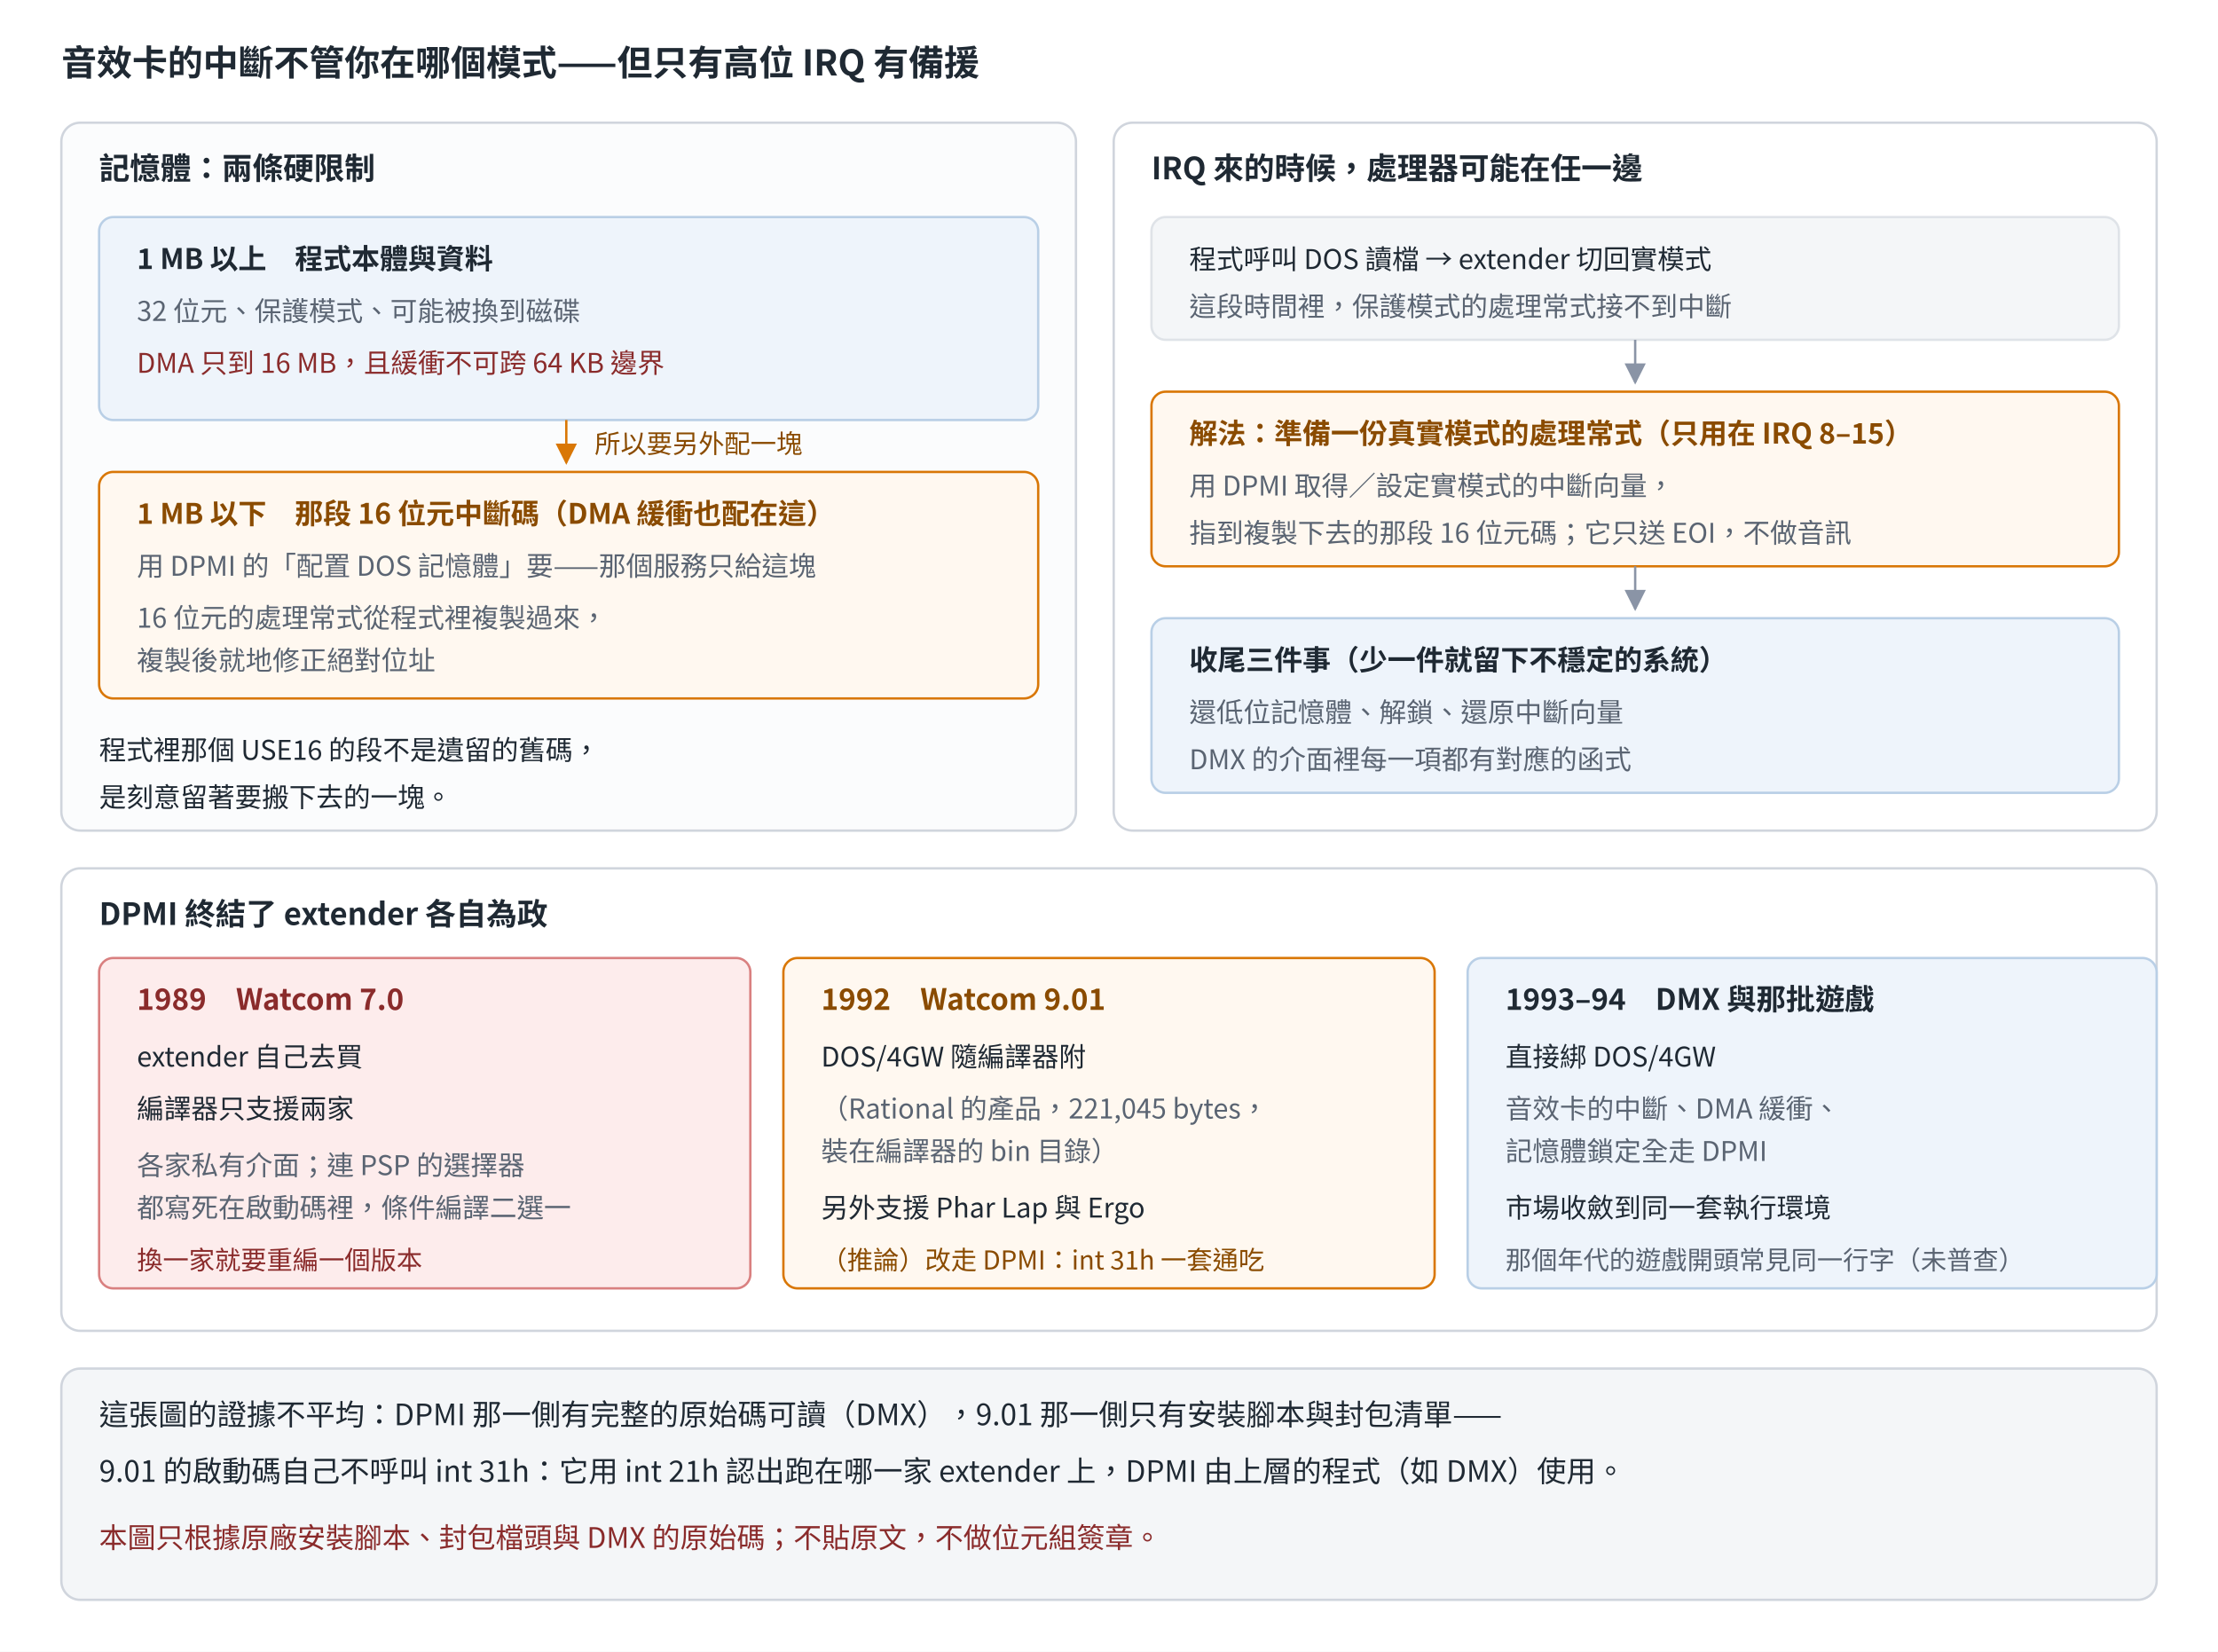
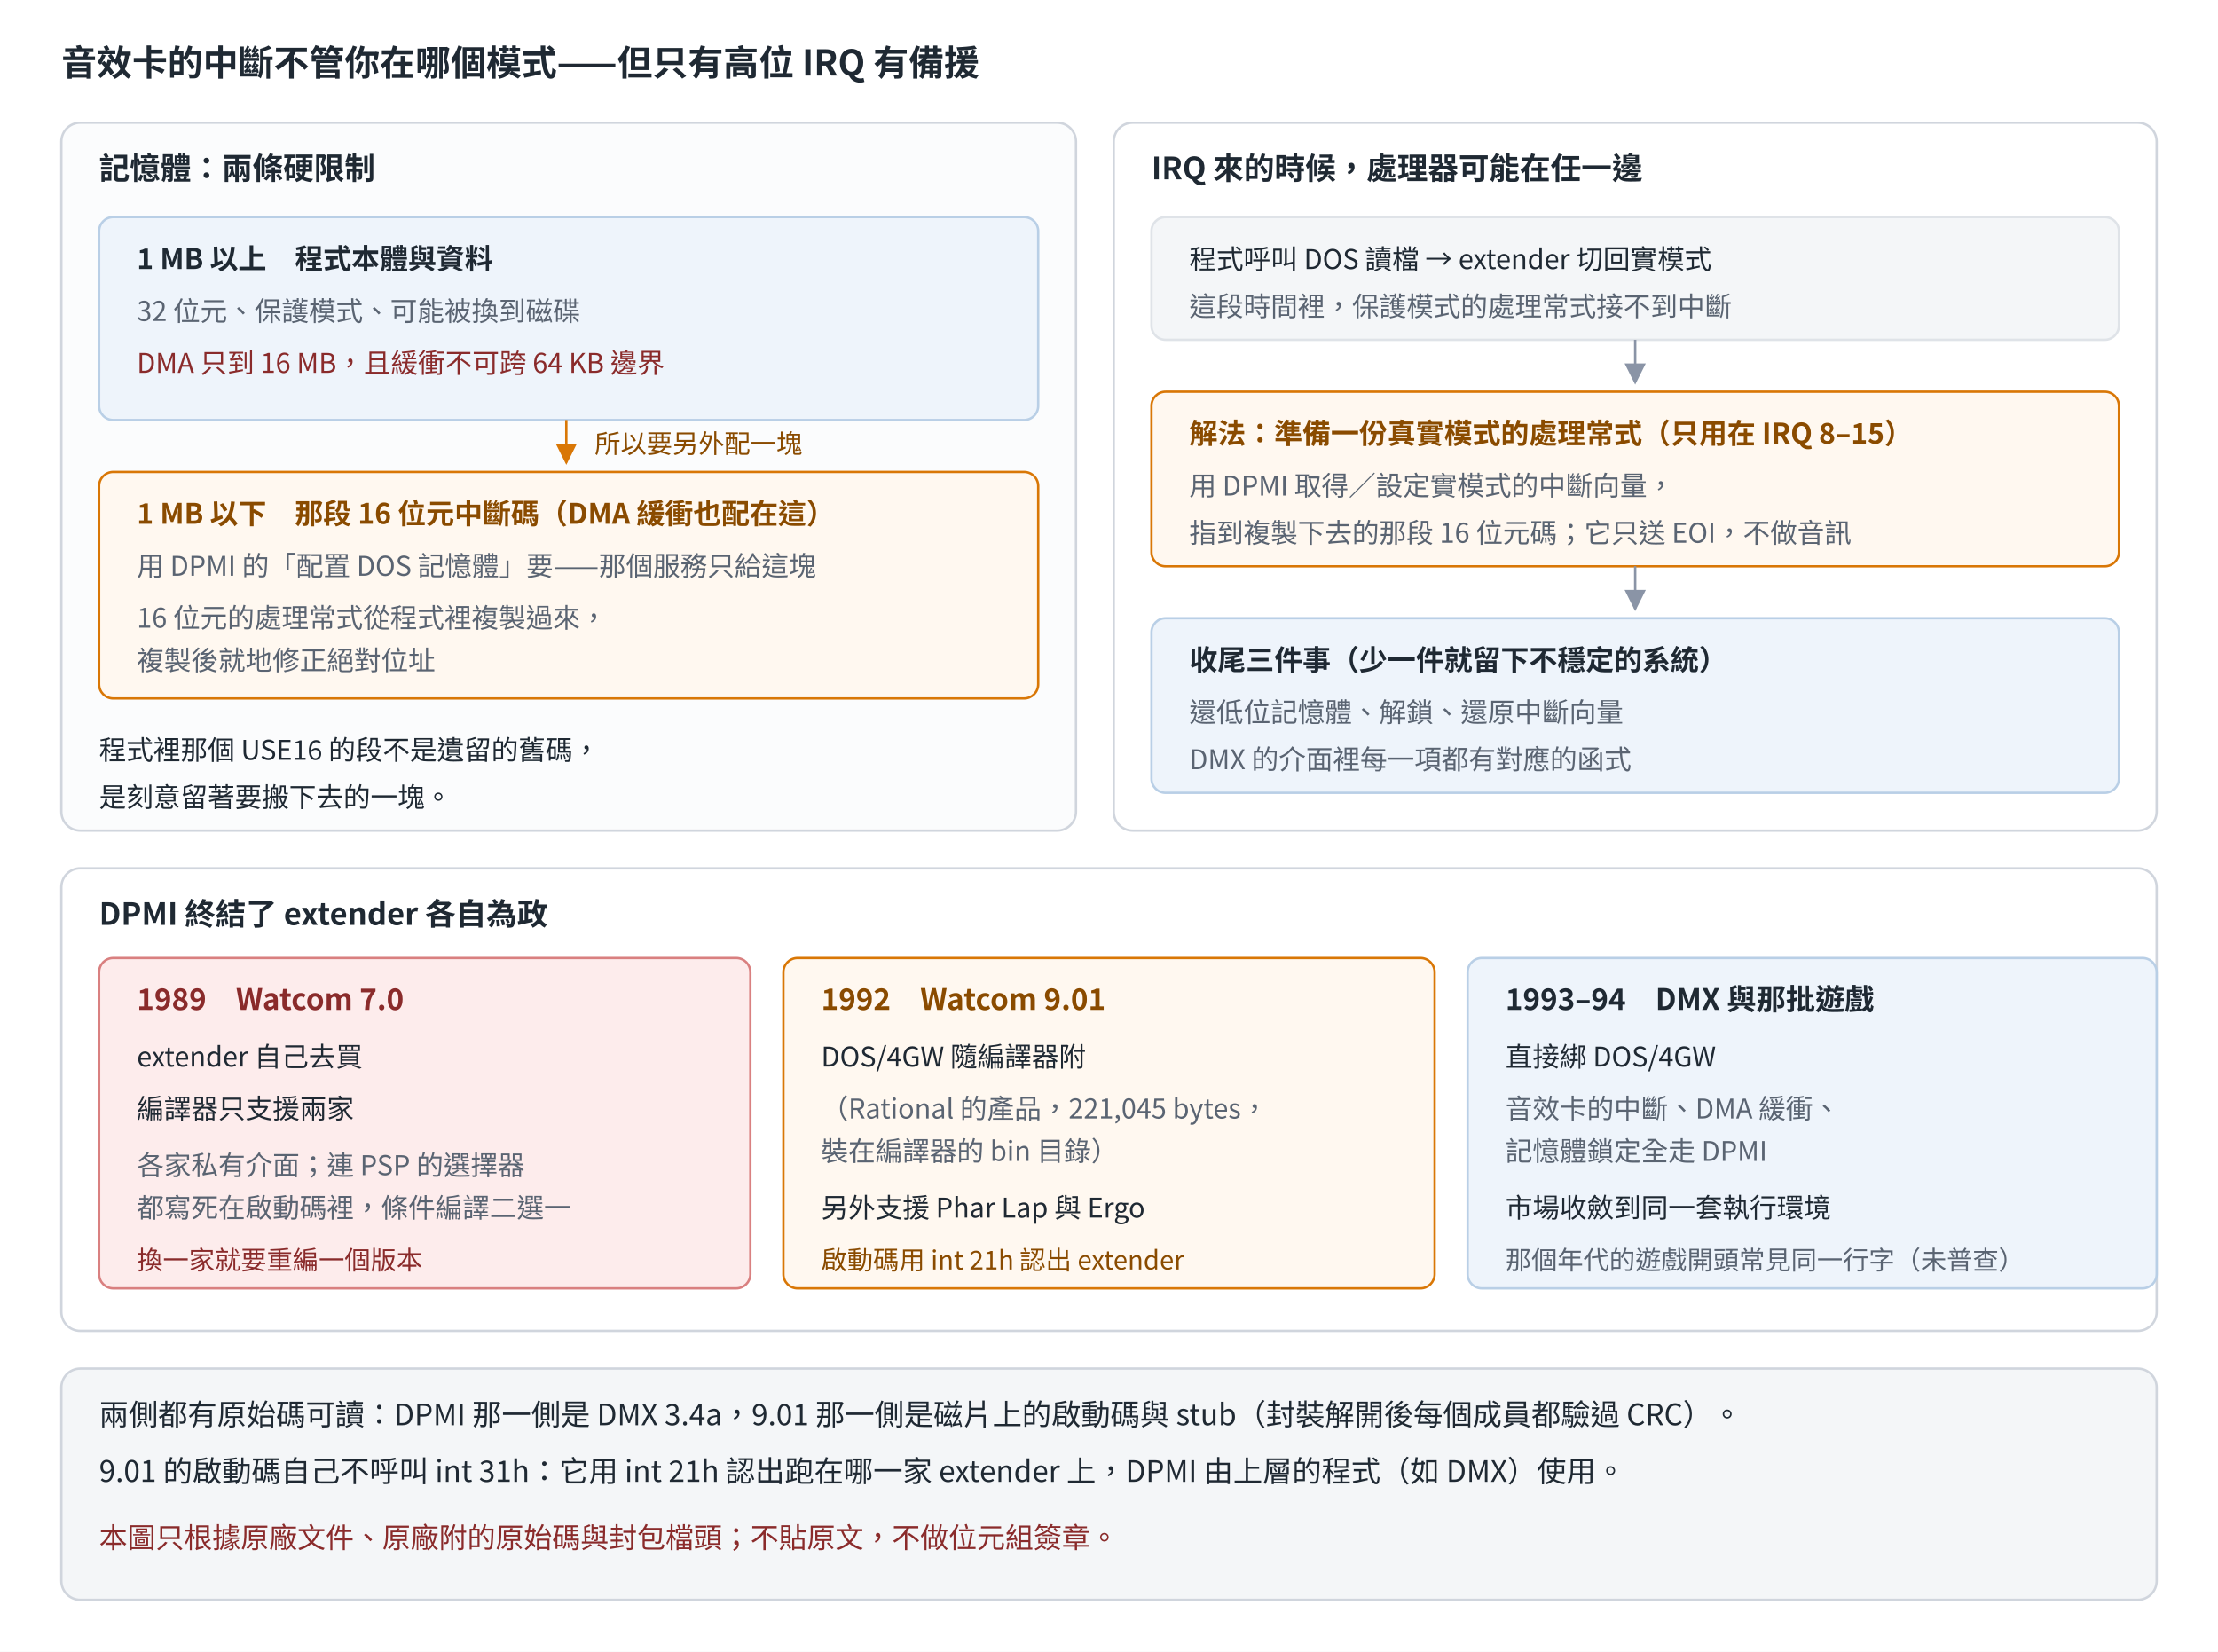
<svg xmlns="http://www.w3.org/2000/svg" width="940" height="700" viewBox="0 0 940 700" font-family="'Noto Sans CJK TC','PingFang TC','Microsoft JhengHei',sans-serif">
  <rect width="940" height="700" fill="#ffffff" />
  <defs>
    <marker id="p1" markerWidth="9" markerHeight="9" refX="8" refY="4.5" orient="auto">
      <path d="M0,0 L9,4.5 L0,9 z" fill="#8a94a6" />
    </marker>
    <marker id="p2" markerWidth="9" markerHeight="9" refX="8" refY="4.5" orient="auto">
      <path d="M0,0 L9,4.5 L0,9 z" fill="#d97706" />
    </marker>
  </defs>
  <text x="26" y="32" font-size="15" font-weight="bold" fill="#1f2933">音效卡的中斷不管你在哪個模式——但只有高位 IRQ 有備援</text>
  <rect x="26" y="52" width="430" height="300" rx="8" fill="#fbfcfd" stroke="#d0d5dd" />
  <text x="42" y="76" font-size="13" font-weight="bold" fill="#1f2933">記憶體：兩條硬限制</text>
  <rect x="42" y="92" width="398" height="86" rx="6" fill="#eef4fb" stroke="#b9cfe6" />
  <text x="58" y="114" font-size="12" font-weight="bold" fill="#1f2933">1 MB 以上　程式本體與資料</text>
  <text x="58" y="136" font-size="11.5" fill="#5a6472">32 位元、保護模式、可能被換到磁碟</text>
  <text x="58" y="158" font-size="11.5" fill="#8a2b2b">DMA 只到 16 MB，且緩衝不可跨 64 KB 邊界</text>
  <path d="M240,178 L240,196" stroke="#d97706" fill="none" marker-end="url(#p2)" />
  <text x="252" y="192" font-size="11" fill="#8a4b00">所以要另外配一塊</text>
  <rect x="42" y="200" width="398" height="96" rx="6" fill="#fff8f0" stroke="#d97706" />
  <text x="58" y="222" font-size="12" font-weight="bold" fill="#8a4b00">1 MB 以下　那段 16 位元中斷碼（DMA 緩衝也配在這）</text>
  <text x="58" y="244" font-size="11.5" fill="#5a6472">用 DPMI 的「配置 DOS 記憶體」要——那個服務只給這塊</text>
  <text x="58" y="266" font-size="11.5" fill="#5a6472">16 位元的處理常式從程式裡複製過來，</text>
  <text x="58" y="284" font-size="11.5" fill="#5a6472">複製後就地修正絕對位址</text>
  <text x="42" y="322" font-size="11.5" fill="#1f2933">程式裡那個 USE16 的段不是遺留的舊碼，</text>
  <text x="42" y="342" font-size="11.5" fill="#1f2933">是刻意留著要搬下去的一塊。</text>
  <rect x="472" y="52" width="442" height="300" rx="8" fill="#ffffff" stroke="#d0d5dd" />
  <text x="488" y="76" font-size="13" font-weight="bold" fill="#1f2933">IRQ 來的時候，處理器可能在任一邊</text>
  <rect x="488" y="92" width="410" height="52" rx="6" fill="#f4f6f8" stroke="#dfe3e8" />
  <text x="504" y="114" font-size="11.5" fill="#1f2933">程式呼叫 DOS 讀檔 → extender 切回實模式</text>
  <text x="504" y="134" font-size="11.5" fill="#5a6472">這段時間裡，保護模式的處理常式接不到中斷</text>
  <path d="M693,144 L693,162" stroke="#8a94a6" fill="none" marker-end="url(#p1)" />
  <rect x="488" y="166" width="410" height="74" rx="6" fill="#fff8f0" stroke="#d97706" />
  <text x="504" y="188" font-size="12" font-weight="bold" fill="#8a4b00">解法：準備一份真實模式的處理常式（只用在 IRQ 8–15）</text>
  <text x="504" y="210" font-size="11.5" fill="#5a6472">用 DPMI 取得／設定實模式的中斷向量，</text>
  <text x="504" y="230" font-size="11.5" fill="#5a6472">指到複製下去的那段 16 位元碼；它只送 EOI，不做音訊</text>
  <path d="M693,240 L693,258" stroke="#8a94a6" fill="none" marker-end="url(#p1)" />
  <rect x="488" y="262" width="410" height="74" rx="6" fill="#eef4fb" stroke="#b9cfe6" />
  <text x="504" y="284" font-size="12" font-weight="bold" fill="#1f2933">收尾三件事（少一件就留下不穩定的系統）</text>
  <text x="504" y="306" font-size="11.5" fill="#5a6472">還低位記憶體、解鎖、還原中斷向量</text>
  <text x="504" y="326" font-size="11.5" fill="#5a6472">DMX 的介面裡每一項都有對應的函式</text>
  <rect x="26" y="368" width="888" height="196" rx="8" fill="#ffffff" stroke="#d0d5dd" />
  <text x="42" y="392" font-size="13" font-weight="bold" fill="#1f2933">DPMI 終結了 extender 各自為政</text>
  <rect x="42" y="406" width="276" height="140" rx="6" fill="#fdecec" stroke="#d98080" />
  <text x="58" y="428" font-size="12.5" font-weight="bold" fill="#8a2b2b">1989　Watcom 7.0</text>
  <text x="58" y="452" font-size="11.5" fill="#1f2933">extender 自己去買</text>
  <text x="58" y="474" font-size="11.5" fill="#1f2933">編譯器只支援兩家</text>
  <text x="58" y="498" font-size="11.5" fill="#5a6472">各家私有介面；連 PSP 的選擇器</text>
  <text x="58" y="516" font-size="11.5" fill="#5a6472">都寫死在啟動碼裡，條件編譯二選一</text>
  <text x="58" y="538" font-size="11" fill="#8a2b2b">換一家就要重編一個版本</text>
  <rect x="332" y="406" width="276" height="140" rx="6" fill="#fff8f0" stroke="#d97706" />
  <text x="348" y="428" font-size="12.5" font-weight="bold" fill="#8a4b00">1992　Watcom 9.01</text>
  <text x="348" y="452" font-size="11.5" fill="#1f2933">DOS/4GW 隨編譯器附</text>
  <text x="348" y="474" font-size="11.5" fill="#5a6472">（Rational 的產品，221,045 bytes，</text>
  <text x="348" y="492" font-size="11.5" fill="#5a6472">裝在編譯器的 bin 目錄）</text>
  <text x="348" y="516" font-size="11.5" fill="#1f2933">另外支援 Phar Lap 與 Ergo</text>
-   <text x="348" y="538" font-size="11" fill="#8a4b00">（推論）改走 DPMI：int 31h 一套通吃</text>
+   <text x="348" y="538" font-size="11" fill="#8a4b00">啟動碼用 int 21h 認出 extender</text>
  <rect x="622" y="406" width="292" height="140" rx="6" fill="#eef4fb" stroke="#b9cfe6" />
  <text x="638" y="428" font-size="12.5" font-weight="bold" fill="#1f2933">1993–94　DMX 與那批遊戲</text>
  <text x="638" y="452" font-size="11.5" fill="#1f2933">直接綁 DOS/4GW</text>
  <text x="638" y="474" font-size="11.5" fill="#5a6472">音效卡的中斷、DMA 緩衝、</text>
  <text x="638" y="492" font-size="11.5" fill="#5a6472">記憶體鎖定全走 DPMI</text>
  <text x="638" y="516" font-size="11.5" fill="#1f2933">市場收斂到同一套執行環境</text>
  <text x="638" y="538" font-size="11" fill="#5a6472">那個年代的遊戲開頭常見同一行字（未普查）</text>
  <rect x="26" y="580" width="888" height="98" rx="8" fill="#f4f6f8" stroke="#d0d5dd" />
-   <text x="42" y="604" font-size="12.5" fill="#1f2933">這張圖的證據不平均：DPMI 那一側有完整的原始碼可讀（DMX），9.01 那一側只有安裝腳本與封包清單——</text>
+   <text x="42" y="604" font-size="12.5" fill="#1f2933">兩側都有原始碼可讀：DPMI 那一側是 DMX 3.4a，9.01 那一側是磁片上的啟動碼與 stub（封裝解開後每個成員都驗過 CRC）。</text>
  <text x="42" y="628" font-size="12.5" fill="#1f2933">9.01 的啟動碼自己不呼叫 int 31h：它用 int 21h 認出跑在哪一家 extender 上，DPMI 由上層的程式（如 DMX）使用。</text>
-   <text x="42" y="656" font-size="12" fill="#8a2b2b">本圖只根據原廠安裝腳本、封包檔頭與 DMX 的原始碼；不貼原文，不做位元組簽章。</text>
+   <text x="42" y="656" font-size="12" fill="#8a2b2b">本圖只根據原廠文件、原廠附的原始碼與封包檔頭；不貼原文，不做位元組簽章。</text>
</svg>
